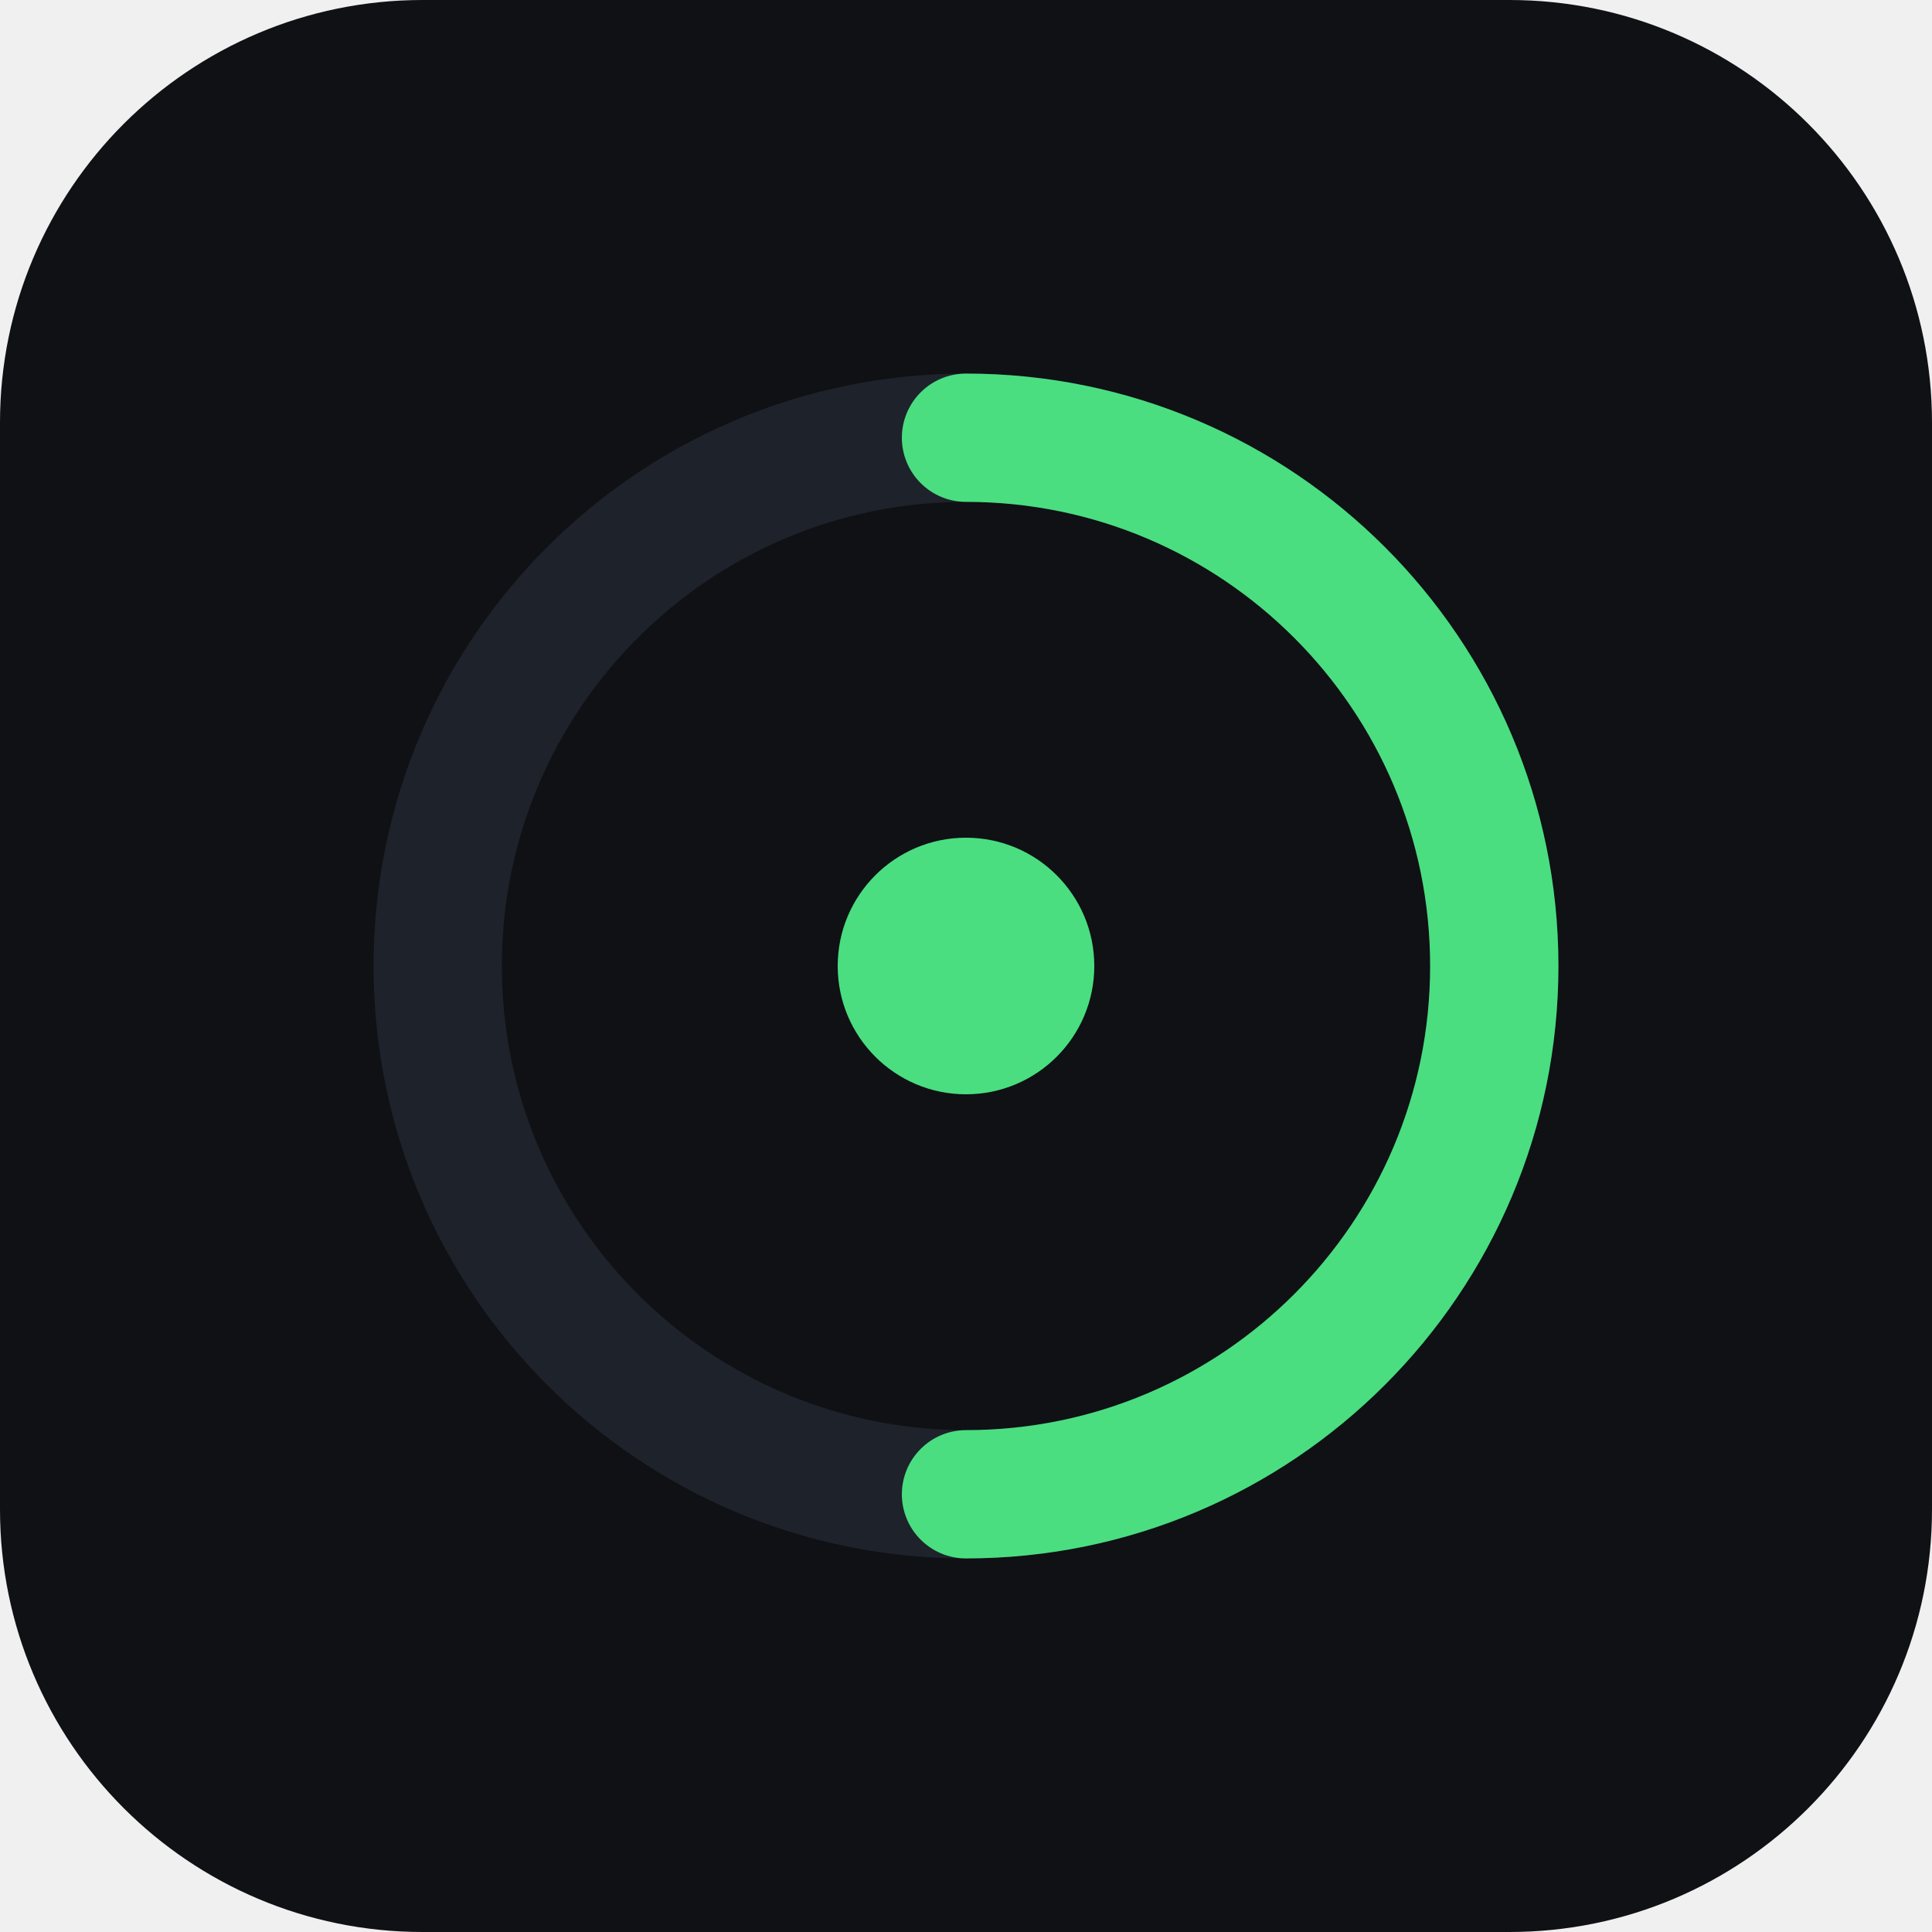
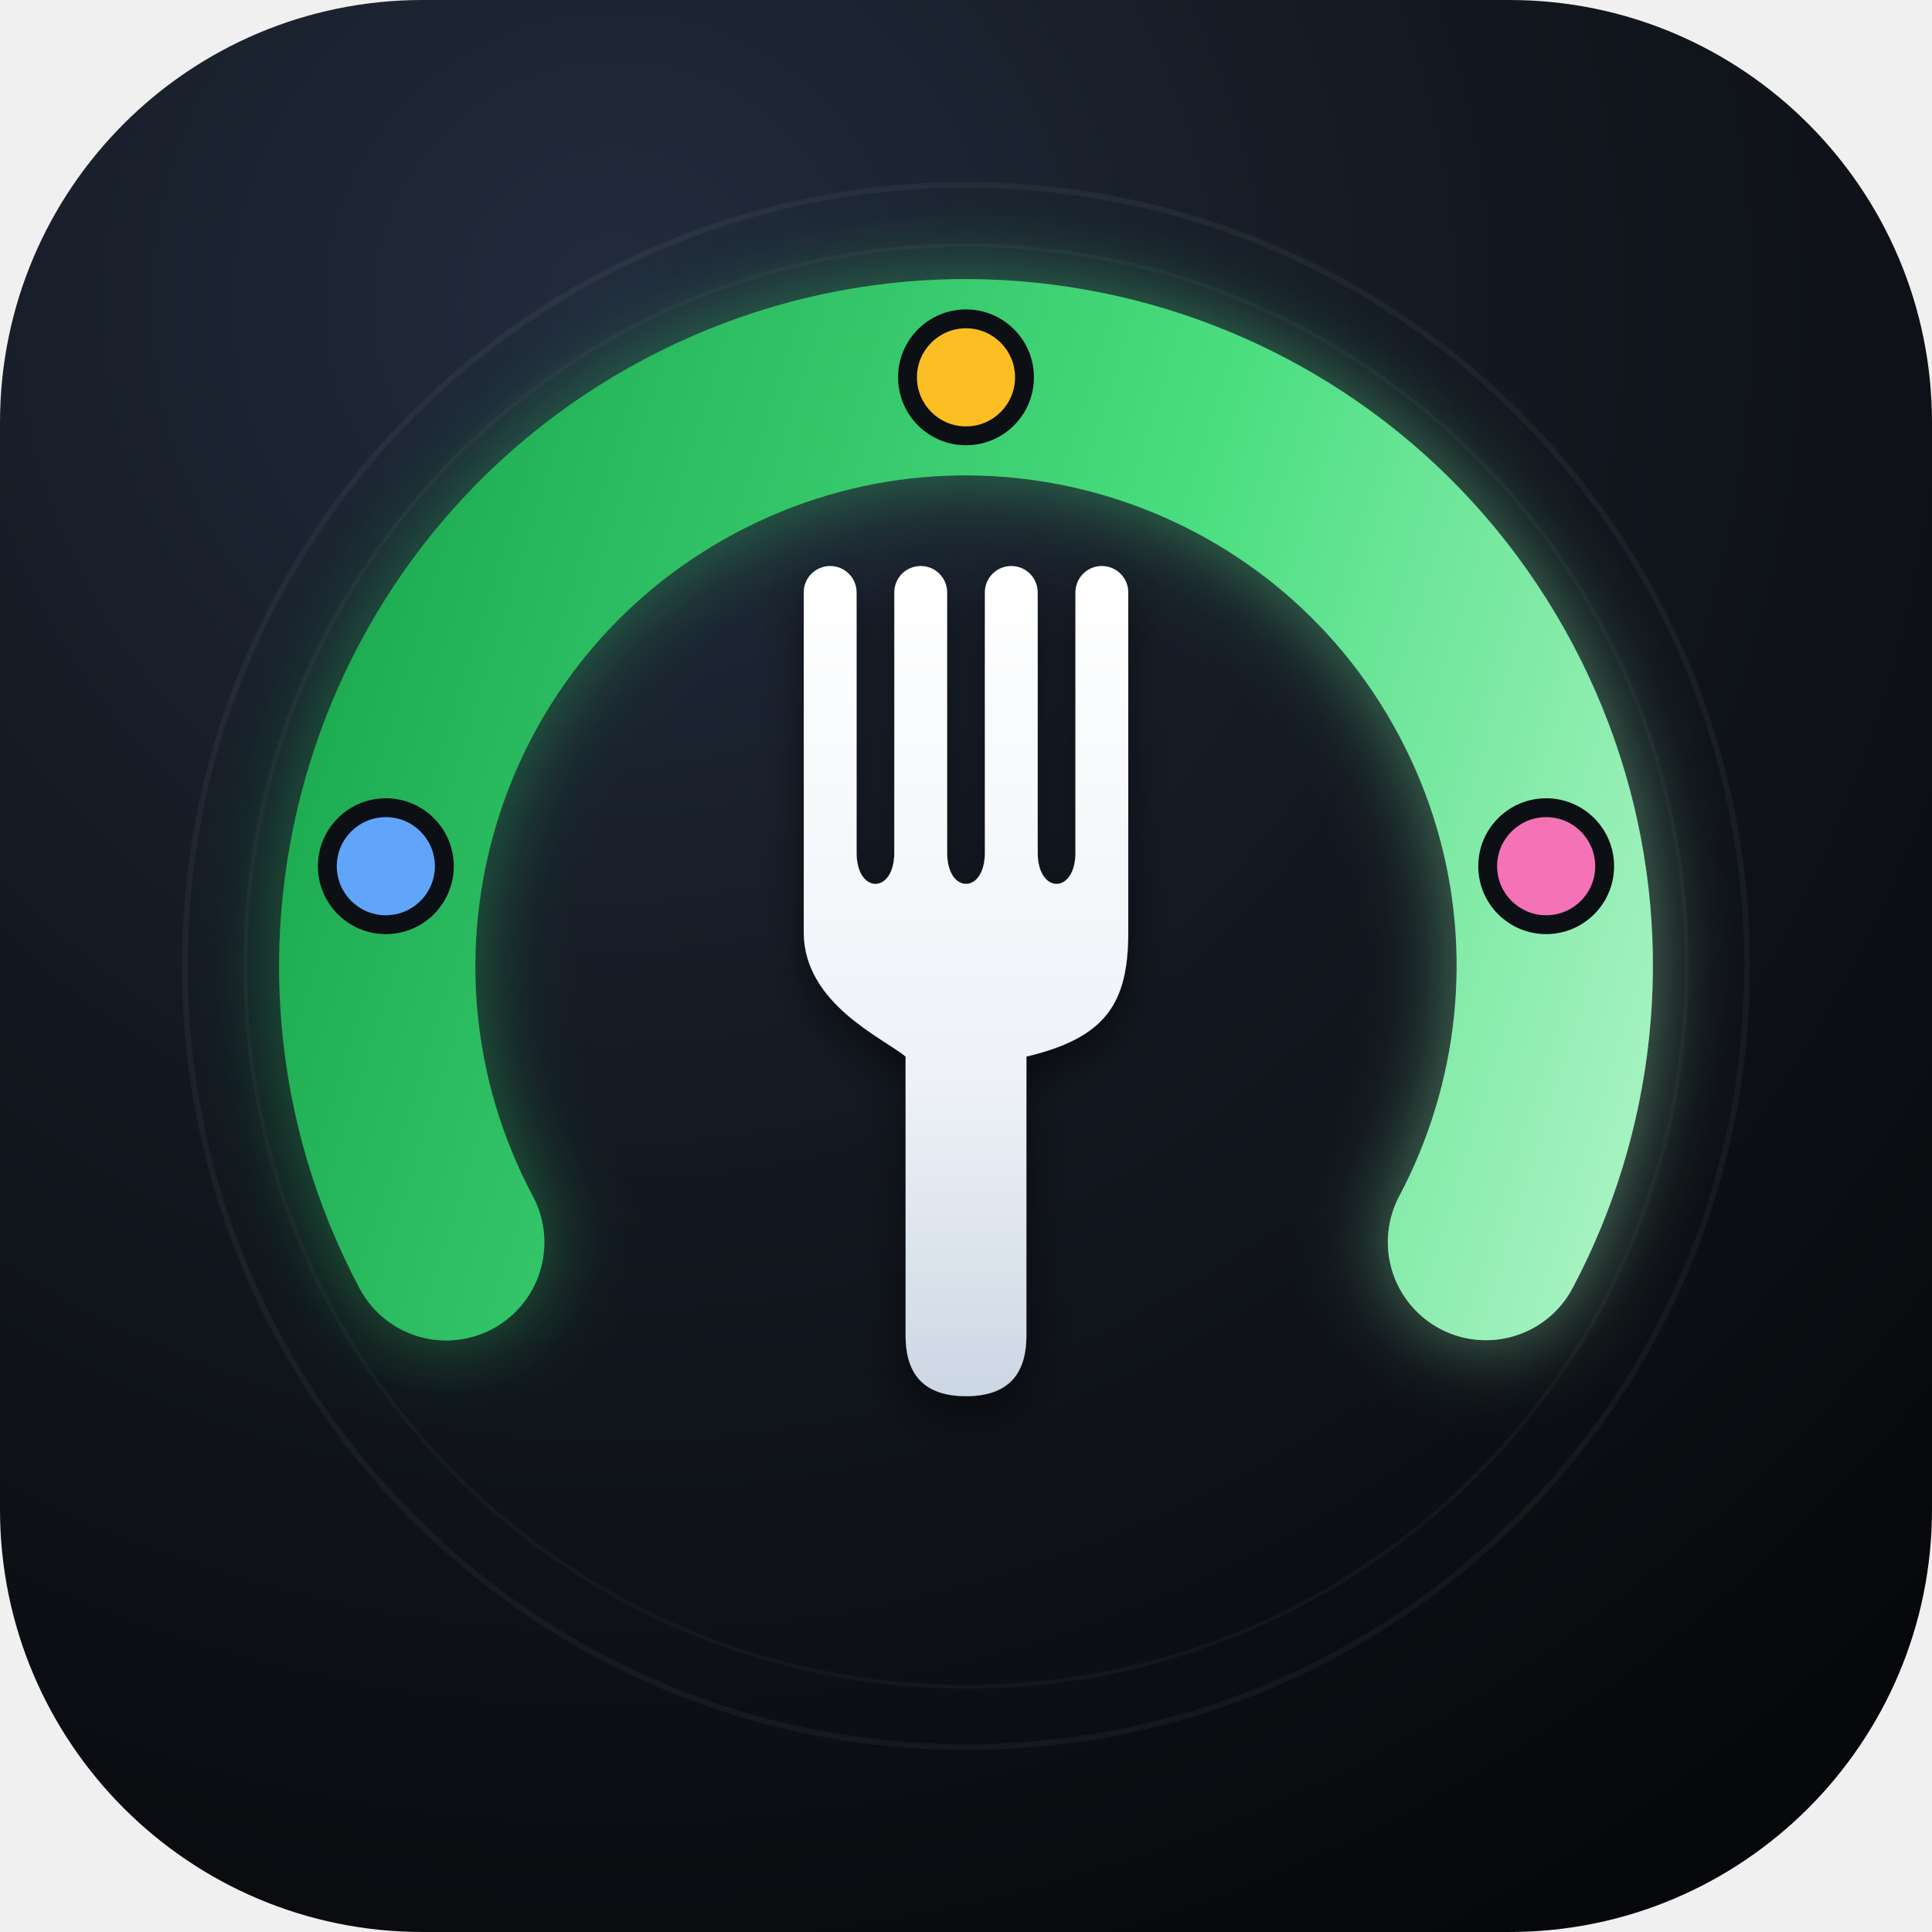
- <svg xmlns="http://www.w3.org/2000/svg" viewBox="0 0 512 512">
-   <rect width="512" height="512" rx="112" fill="#0f1115" />
-   <circle cx="256" cy="256" r="140" fill="none" stroke="#1e222b" stroke-width="34" />
-   <path d="M256 116a140 140 0 0 1 0 280" fill="none" stroke="#4ade80" stroke-width="34" stroke-linecap="round" />
-   <circle cx="256" cy="256" r="34" fill="#4ade80" />
+ <svg xmlns="http://www.w3.org/2000/svg" viewBox="0 0 1024 1024" width="512" height="512" role="img">
+   <defs>
+     <radialGradient id="bg" cx="32%" cy="16%" r="95%">
+       <stop offset="0" stop-color="#222c3d" />
+       <stop offset=".48" stop-color="#131820" />
+       <stop offset="1" stop-color="#07080b" />
+     </radialGradient>
+     <linearGradient id="green" x1="0" y1="0" x2="1" y2="1">
+       <stop offset="0" stop-color="#bbf7d0" />
+       <stop offset=".45" stop-color="#4ade80" />
+       <stop offset="1" stop-color="#16a34a" />
+     </linearGradient>
+     <linearGradient id="steel" x1="0" y1="0" x2="0" y2="1">
+       <stop offset="0" stop-color="#ffffff" />
+       <stop offset=".62" stop-color="#eef2f7" />
+       <stop offset="1" stop-color="#ccd7e4" />
+     </linearGradient>
+     <filter id="glow" x="-40%" y="-40%" width="180%" height="180%">
+       <feGaussianBlur stdDeviation="22" result="b" />
+       <feMerge>
+         <feMergeNode in="b" />
+         <feMergeNode in="SourceGraphic" />
+       </feMerge>
+     </filter>
+     <filter id="drop" x="-30%" y="-30%" width="160%" height="160%">
+       <feDropShadow dx="0" dy="10" stdDeviation="12" flood-color="#000000" flood-opacity=".55" />
+     </filter>
+   </defs>
+   <clipPath id="round">
+     <rect width="1024" height="1024" rx="224" />
+   </clipPath>
+   <g clip-path="url(#round)">
+     <rect width="1024" height="1024" fill="url(#bg)" />
+     <circle cx="512" cy="512" r="414" fill="none" stroke="#ffffff" stroke-opacity=".045" stroke-width="3" />
+     <circle cx="512" cy="512" r="382" fill="none" stroke="#ffffff" stroke-opacity=".035" stroke-width="2" />
+     <g filter="url(#glow)" opacity=".5">
+       <circle cx="512" cy="512" r="312" fill="none" stroke="url(#green)" stroke-width="104" stroke-linecap="round" stroke-dasharray="1285.1 1960.4" transform="rotate(-208 512 512)" />
+     </g>
+     <circle cx="512" cy="512" r="312" fill="none" stroke="url(#green)" stroke-width="104" stroke-linecap="round" stroke-dasharray="1285.1 1960.4" transform="rotate(-208 512 512)" />
+     <circle cx="204.5" cy="459.1" r="36" fill="#0c0f14" />
+     <circle cx="204.5" cy="459.1" r="26" fill="#60a5fa" />
+     <circle cx="512.0" cy="200.0" r="36" fill="#0c0f14" />
+     <circle cx="512.0" cy="200.0" r="26" fill="#fbbf24" />
+     <circle cx="819.5" cy="459.1" r="36" fill="#0c0f14" />
+     <circle cx="819.5" cy="459.1" r="26" fill="#f472b6" />
+     <g filter="url(#drop)">
+       <path d="M426.0 314.0 a14.0 14.0 0 0 1 28 0 V452 c0 22 20 22 20 0 V314.0 a14.0 14.0 0 0 1 28 0 V452 c0 22 20 22 20 0 V314.0 a14.0 14.0 0 0 1 28 0 V452 c0 22 20 22 20 0 V314.0 a14.0 14.0 0 0 1 28 0 V452 V494 C598.0 532 586.0 550 544.0 560 V708 q0 32 -32 32q-32 0 -32 -32 V560 C468.0 550 426.0 532 426.0 494 V314.0 Z" fill="url(#steel)" />
+     </g>
+   </g>
</svg>
